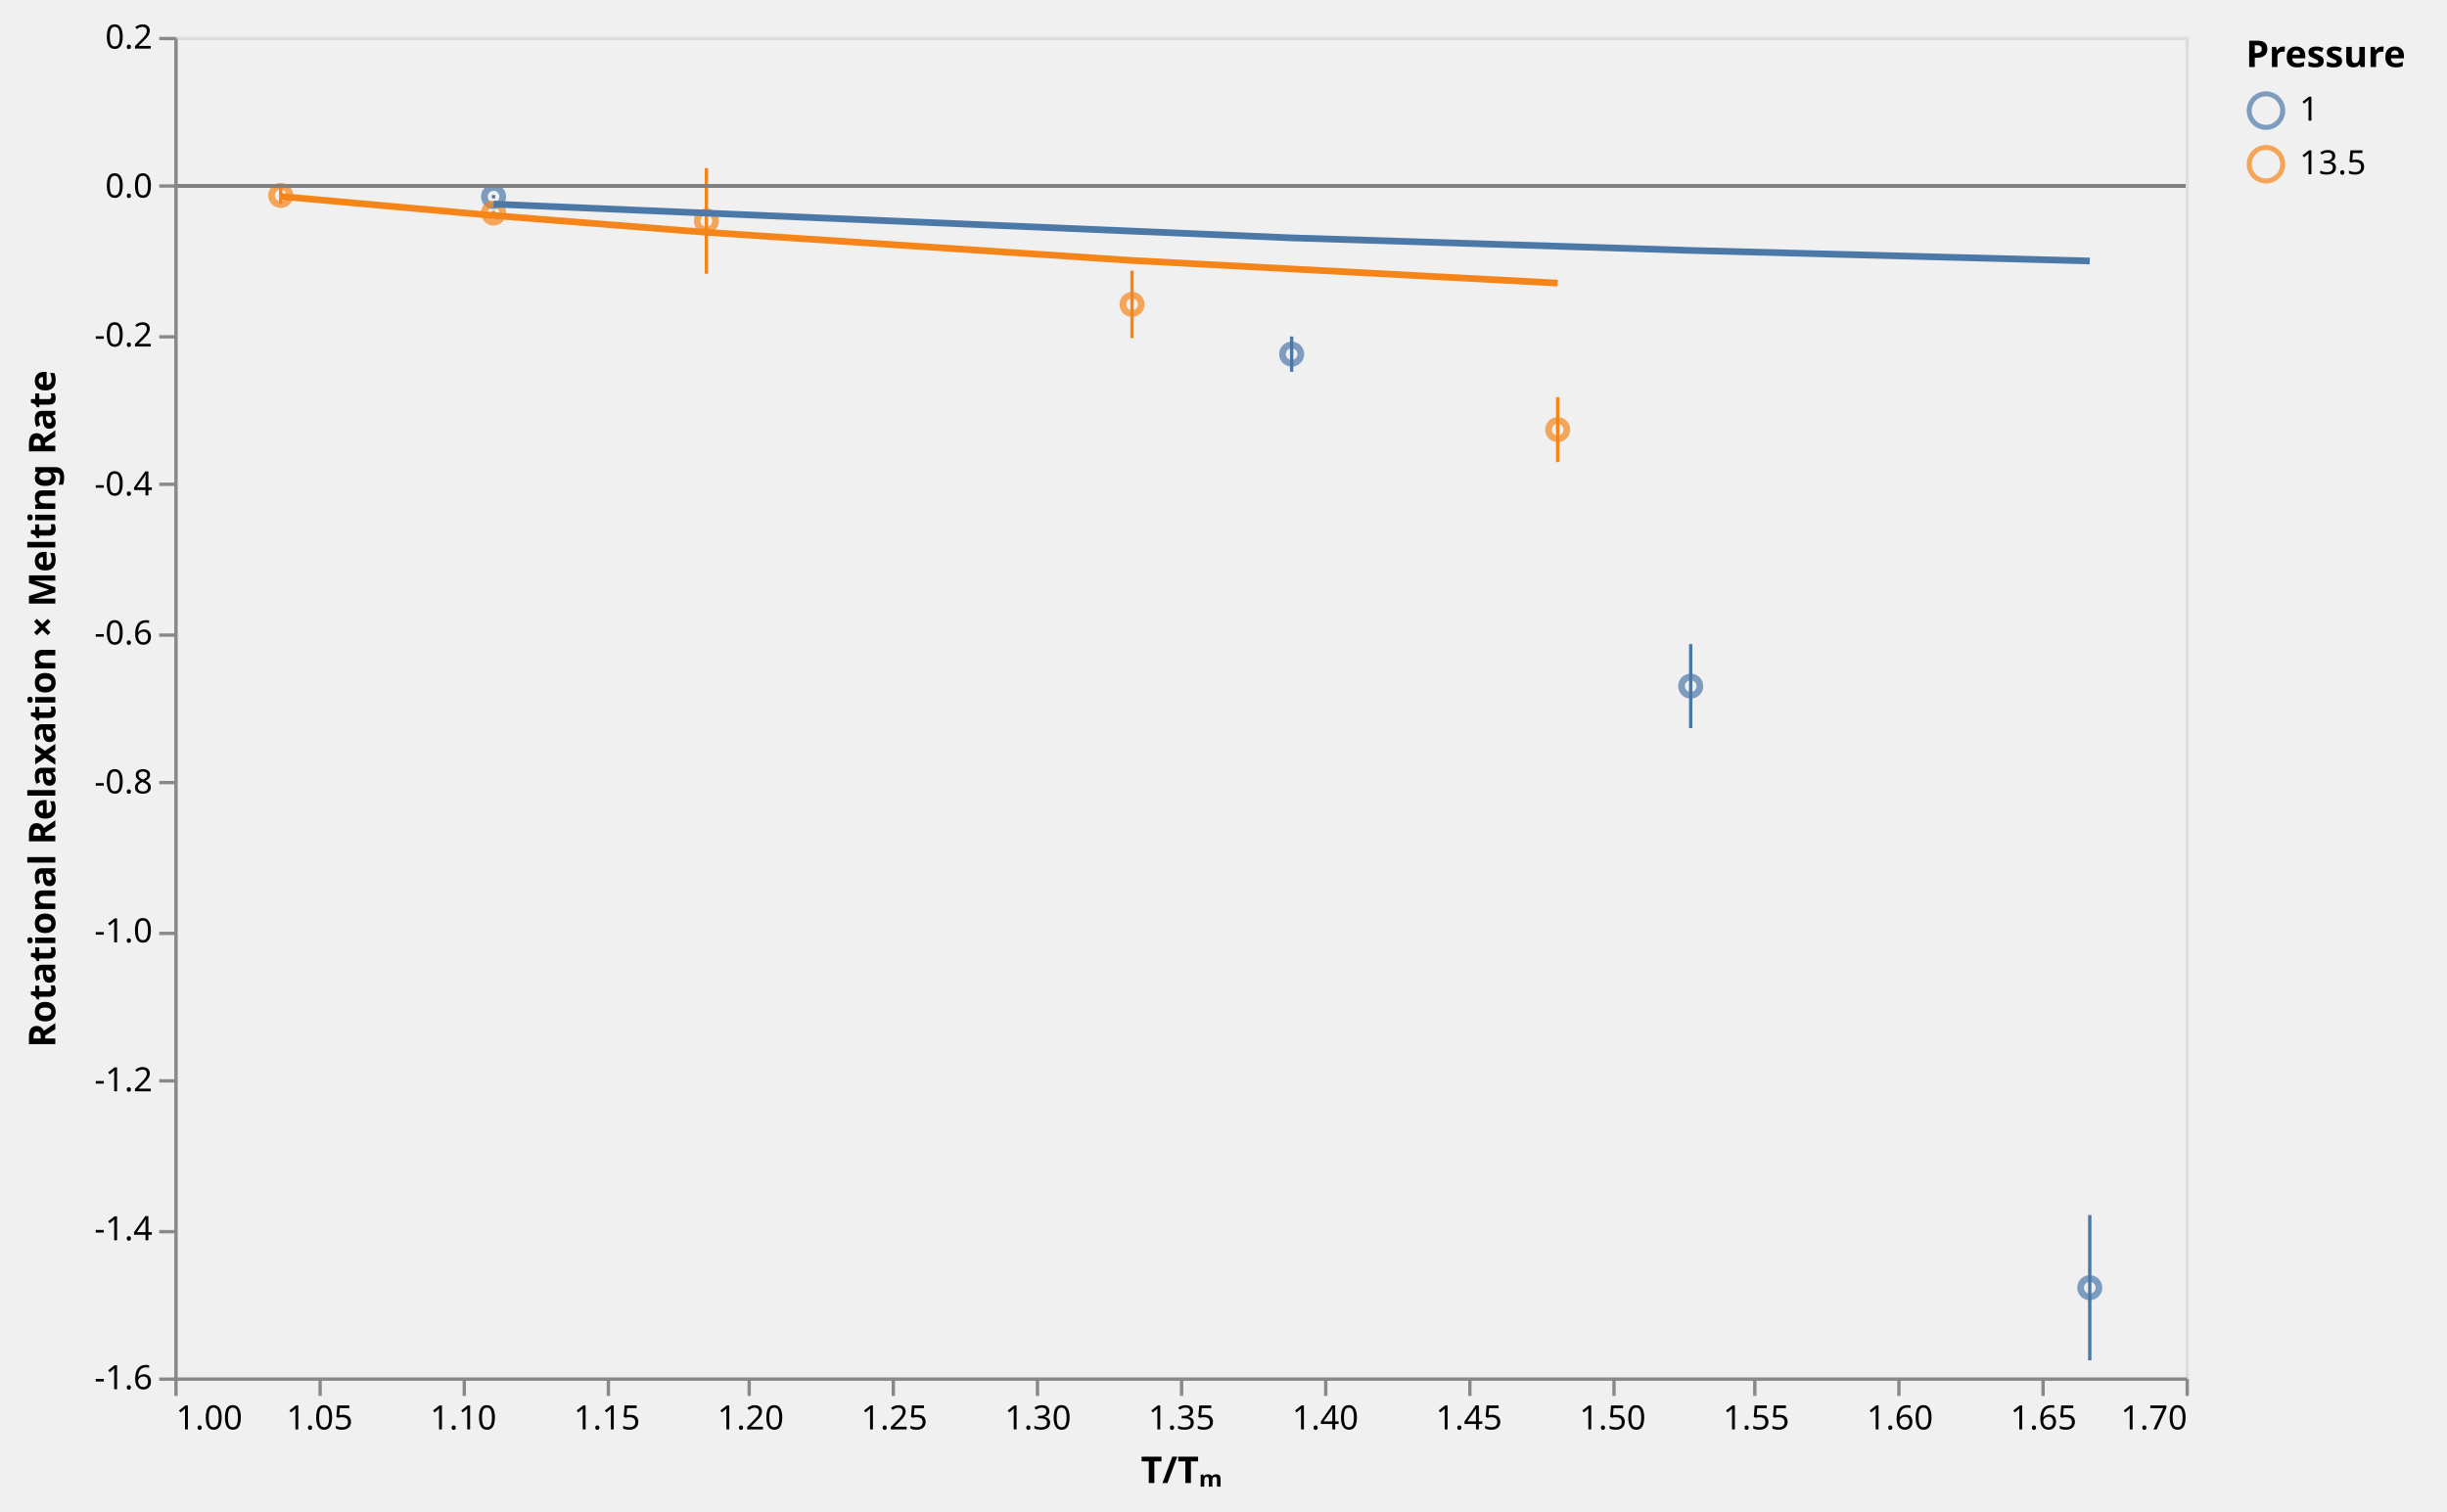
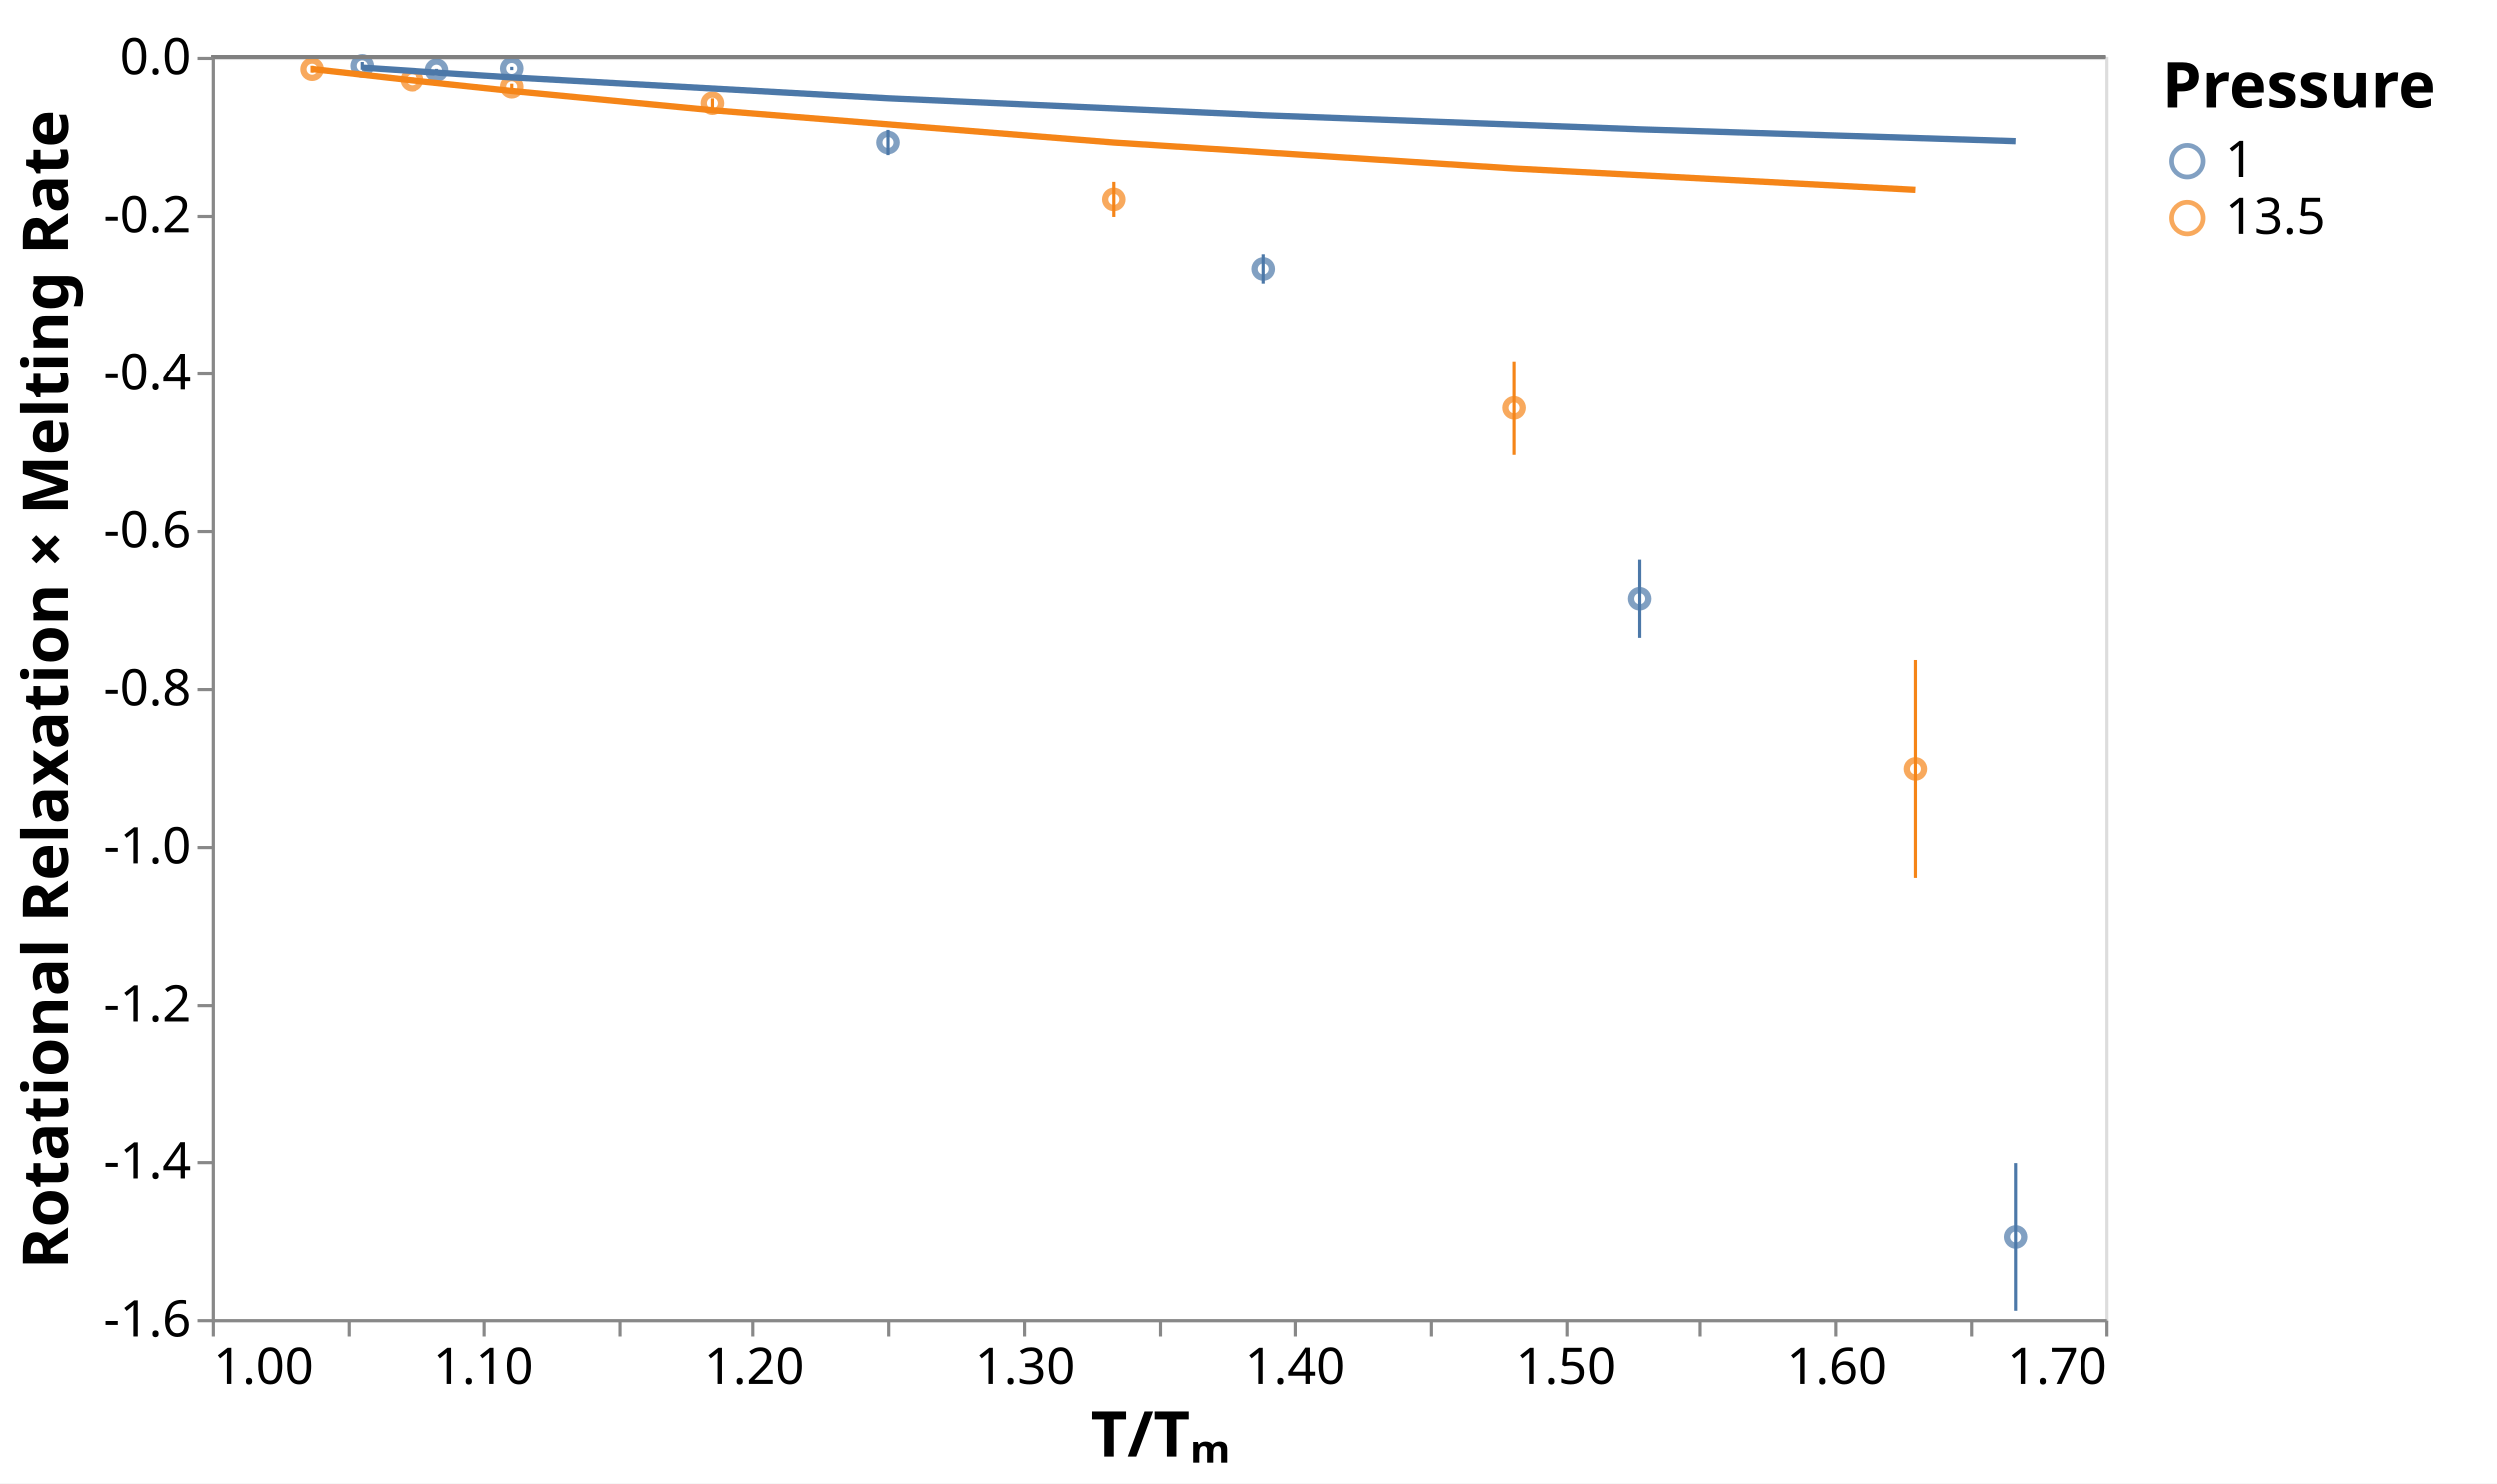
- <svg xmlns="http://www.w3.org/2000/svg" class="marks" width="730" height="451" viewBox="0 0 730 451" version="1.1">
-   <g transform="translate(52,11)">
+ <svg xmlns="http://www.w3.org/2000/svg" class="marks" width="791" height="470" viewBox="0 0 791 470" version="1.1">
+   <rect width="791" height="470" style="fill: white;" />
+   <g transform="translate(67,18)">
    <g class="mark-group role-frame root">
      <g transform="translate(0,0)">
        <path class="background" d="M0.5,0.5h600v400h-600Z" style="fill: none; stroke: #ddd;" />
        <g>
          <g class="mark-symbol role-mark layer_0_layer_0_marks">
-             <path transform="translate(95.2381,47.68309)" d="M2.739,0A2.739,2.739,0,1,1,-2.739,0A2.739,2.739,0,1,1,2.739,0" style="fill: none; stroke: #4c78a8; stroke-width: 2; opacity: 0.7;" />
-             <path transform="translate(333.3333,94.65866)" d="M2.739,0A2.739,2.739,0,1,1,-2.739,0A2.739,2.739,0,1,1,2.739,0" style="fill: none; stroke: #4c78a8; stroke-width: 2; opacity: 0.7;" />
-             <path transform="translate(452.381,193.7204)" d="M2.739,0A2.739,2.739,0,1,1,-2.739,0A2.739,2.739,0,1,1,2.739,0" style="fill: none; stroke: #4c78a8; stroke-width: 2; opacity: 0.7;" />
-             <path transform="translate(571.4286,373.2074)" d="M2.739,0A2.739,2.739,0,1,1,-2.739,0A2.739,2.739,0,1,1,2.739,0" style="fill: none; stroke: #4c78a8; stroke-width: 2; opacity: 0.7;" />
-             <path transform="translate(31.74603,47.31487)" d="M2.739,0A2.739,2.739,0,1,1,-2.739,0A2.739,2.739,0,1,1,2.739,0" style="fill: none; stroke: #f58518; stroke-width: 2; opacity: 0.7;" />
-             <path transform="translate(95.2381,52.55505)" d="M2.739,0A2.739,2.739,0,1,1,-2.739,0A2.739,2.739,0,1,1,2.739,0" style="fill: none; stroke: #f58518; stroke-width: 2; opacity: 0.7;" />
-             <path transform="translate(158.7302,54.90957)" d="M2.739,0A2.739,2.739,0,1,1,-2.739,0A2.739,2.739,0,1,1,2.739,0" style="fill: none; stroke: #f58518; stroke-width: 2; opacity: 0.7;" />
-             <path transform="translate(285.7143,79.82631)" d="M2.739,0A2.739,2.739,0,1,1,-2.739,0A2.739,2.739,0,1,1,2.739,0" style="fill: none; stroke: #f58518; stroke-width: 2; opacity: 0.7;" />
-             <path transform="translate(412.6984,117.1901)" d="M2.739,0A2.739,2.739,0,1,1,-2.739,0A2.739,2.739,0,1,1,2.739,0" style="fill: none; stroke: #f58518; stroke-width: 2; opacity: 0.7;" />
+             <path transform="translate(47.61905,2.842404)" d="M2.739,0A2.739,2.739,0,1,1,-2.739,0A2.739,2.739,0,1,1,2.739,0" style="fill: none; stroke: #4c78a8; stroke-width: 2; opacity: 0.7;" />
+             <path transform="translate(71.42857,4.203295)" d="M2.739,0A2.739,2.739,0,1,1,-2.739,0A2.739,2.739,0,1,1,2.739,0" style="fill: none; stroke: #4c78a8; stroke-width: 2; opacity: 0.7;" />
+             <path transform="translate(95.2381,3.667111)" d="M2.739,0A2.739,2.739,0,1,1,-2.739,0A2.739,2.739,0,1,1,2.739,0" style="fill: none; stroke: #4c78a8; stroke-width: 2; opacity: 0.7;" />
+             <path transform="translate(214.2857,27.09197)" d="M2.739,0A2.739,2.739,0,1,1,-2.739,0A2.739,2.739,0,1,1,2.739,0" style="fill: none; stroke: #4c78a8; stroke-width: 2; opacity: 0.7;" />
+             <path transform="translate(333.3333,67.1075)" d="M2.739,0A2.739,2.739,0,1,1,-2.739,0A2.739,2.739,0,1,1,2.739,0" style="fill: none; stroke: #4c78a8; stroke-width: 2; opacity: 0.7;" />
+             <path transform="translate(452.381,171.7583)" d="M2.739,0A2.739,2.739,0,1,1,-2.739,0A2.739,2.739,0,1,1,2.739,0" style="fill: none; stroke: #4c78a8; stroke-width: 2; opacity: 0.7;" />
+             <path transform="translate(571.4286,374.0065)" d="M2.739,0A2.739,2.739,0,1,1,-2.739,0A2.739,2.739,0,1,1,2.739,0" style="fill: none; stroke: #4c78a8; stroke-width: 2; opacity: 0.7;" />
+             <path transform="translate(31.74603,3.902037)" d="M2.739,0A2.739,2.739,0,1,1,-2.739,0A2.739,2.739,0,1,1,2.739,0" style="fill: none; stroke: #f58518; stroke-width: 2; opacity: 0.7;" />
+             <path transform="translate(63.49206,7.243088)" d="M2.739,0A2.739,2.739,0,1,1,-2.739,0A2.739,2.739,0,1,1,2.739,0" style="fill: none; stroke: #f58518; stroke-width: 2; opacity: 0.7;" />
+             <path transform="translate(95.2381,9.454366)" d="M2.739,0A2.739,2.739,0,1,1,-2.739,0A2.739,2.739,0,1,1,2.739,0" style="fill: none; stroke: #f58518; stroke-width: 2; opacity: 0.7;" />
+             <path transform="translate(158.7302,14.65489)" d="M2.739,0A2.739,2.739,0,1,1,-2.739,0A2.739,2.739,0,1,1,2.739,0" style="fill: none; stroke: #f58518; stroke-width: 2; opacity: 0.7;" />
+             <path transform="translate(285.7143,45.09492)" d="M2.739,0A2.739,2.739,0,1,1,-2.739,0A2.739,2.739,0,1,1,2.739,0" style="fill: none; stroke: #f58518; stroke-width: 2; opacity: 0.7;" />
+             <path transform="translate(412.6984,111.3225)" d="M2.739,0A2.739,2.739,0,1,1,-2.739,0A2.739,2.739,0,1,1,2.739,0" style="fill: none; stroke: #f58518; stroke-width: 2; opacity: 0.7;" />
+             <path transform="translate(539.6825,225.6084)" d="M2.739,0A2.739,2.739,0,1,1,-2.739,0A2.739,2.739,0,1,1,2.739,0" style="fill: none; stroke: #f58518; stroke-width: 2; opacity: 0.7;" />
          </g>
          <g class="mark-rule role-mark layer_0_layer_1_marks">
-             <line transform="translate(95.2381,47.19119)" x2="0" y2="0.984" style="fill: none; stroke: #4c78a8;" />
-             <line transform="translate(333.3333,89.39797)" x2="0" y2="10.521" style="fill: none; stroke: #4c78a8;" />
-             <line transform="translate(452.381,181.182)" x2="0" y2="25.077" style="fill: none; stroke: #4c78a8;" />
-             <line transform="translate(571.4286,351.5229)" x2="0" y2="43.369" style="fill: none; stroke: #4c78a8;" />
-             <line transform="translate(31.74603,44.78927)" x2="0" y2="5.051" style="fill: none; stroke: #f58518;" />
-             <line transform="translate(95.2381,51.90937)" x2="0" y2="1.291" style="fill: none; stroke: #f58518;" />
-             <line transform="translate(158.7302,39.14933)" x2="0" y2="31.52" style="fill: none; stroke: #f58518;" />
-             <line transform="translate(285.7143,69.76546)" x2="0" y2="20.122" style="fill: none; stroke: #f58518;" />
-             <line transform="translate(412.6984,107.4911)" x2="0" y2="19.398" style="fill: none; stroke: #f58518;" />
+             <line transform="translate(47.61905,1.613965)" x2="0" y2="2.457" style="fill: none; stroke: #4c78a8;" />
+             <line transform="translate(71.42857,3.792039)" x2="0" y2="0.823" style="fill: none; stroke: #4c78a8;" />
+             <line transform="translate(95.2381,3.149162)" x2="0" y2="1.036" style="fill: none; stroke: #4c78a8;" />
+             <line transform="translate(214.2857,23.10763)" x2="0" y2="7.969" style="fill: none; stroke: #4c78a8;" />
+             <line transform="translate(333.3333,62.46332)" x2="0" y2="9.288" style="fill: none; stroke: #4c78a8;" />
+             <line transform="translate(452.381,159.3789)" x2="0" y2="24.759" style="fill: none; stroke: #4c78a8;" />
+             <line transform="translate(571.4286,350.6442)" x2="0" y2="46.725" style="fill: none; stroke: #4c78a8;" />
+             <line transform="translate(31.74603,2.813705)" x2="0" y2="2.177" style="fill: none; stroke: #f58518;" />
+             <line transform="translate(63.49206,6.595154)" x2="0" y2="1.296" style="fill: none; stroke: #f58518;" />
+             <line transform="translate(95.2381,8.480788)" x2="0" y2="1.947" style="fill: none; stroke: #f58518;" />
+             <line transform="translate(158.7302,13.12665)" x2="0" y2="3.056" style="fill: none; stroke: #f58518;" />
+             <line transform="translate(285.7143,39.54458)" x2="0" y2="11.101" style="fill: none; stroke: #f58518;" />
+             <line transform="translate(412.6984,96.4405)" x2="0" y2="29.764" style="fill: none; stroke: #f58518;" />
+             <line transform="translate(539.6825,191.1319)" x2="0" y2="68.953" style="fill: none; stroke: #f58518;" />
          </g>
          <g class="mark-group role-scope layer_0_layer_2_pathgroup">
            <g transform="translate(0,0)">
              <path class="background" d="M0,0h600v400h-600Z" style="fill: none;" />
              <g>
                <g class="mark-line role-mark layer_0_layer_2_marks">
-                   <path d="M571.429,66.873L452.381,63.719L333.333,59.974L95.238,49.901" style="fill: none; stroke: #4c78a8; stroke-width: 2;" />
+                   <path d="M571.429,26.674L452.381,22.922L333.333,18.469L214.286,13.096L95.238,6.489L71.429,4.981L47.619,3.401" style="fill: none; stroke: #4c78a8; stroke-width: 2;" />
                </g>
              </g>
            </g>
            <g transform="translate(0,0)">
              <path class="background" d="M0,0h600v400h-600Z" style="fill: none;" />
              <g>
                <g class="mark-line role-mark layer_0_layer_2_marks">
-                   <path d="M412.698,73.47L285.714,66.716L158.73,58.322L95.238,53.309L31.746,47.604" style="fill: none; stroke: #f58518; stroke-width: 2;" />
+                   <path d="M539.683,42.071L412.698,35.318L285.714,27.101L158.73,16.886L95.238,10.787L63.492,7.432L31.746,3.844" style="fill: none; stroke: #f58518; stroke-width: 2;" />
                </g>
              </g>
            </g>
          </g>
          <g class="mark-rule role-mark layer_1_marks">
-             <line transform="translate(0,44.44444)" x2="600" y2="0" style="fill: none; stroke: grey;" />
-             <line transform="translate(0,44.44444)" x2="600" y2="0" style="fill: none; stroke: grey;" />
-             <line transform="translate(0,44.44444)" x2="600" y2="0" style="fill: none; stroke: grey;" />
-             <line transform="translate(0,44.44444)" x2="600" y2="0" style="fill: none; stroke: grey;" />
-             <line transform="translate(0,44.44444)" x2="600" y2="0" style="fill: none; stroke: grey;" />
-             <line transform="translate(0,44.44444)" x2="600" y2="0" style="fill: none; stroke: grey;" />
-             <line transform="translate(0,44.44444)" x2="600" y2="0" style="fill: none; stroke: grey;" />
-             <line transform="translate(0,44.44444)" x2="600" y2="0" style="fill: none; stroke: grey;" />
-             <line transform="translate(0,44.44444)" x2="600" y2="0" style="fill: none; stroke: grey;" />
+             <line transform="translate(0,0)" x2="600" y2="0" style="fill: none; stroke: grey;" />
+             <line transform="translate(0,0)" x2="600" y2="0" style="fill: none; stroke: grey;" />
+             <line transform="translate(0,0)" x2="600" y2="0" style="fill: none; stroke: grey;" />
+             <line transform="translate(0,0)" x2="600" y2="0" style="fill: none; stroke: grey;" />
+             <line transform="translate(0,0)" x2="600" y2="0" style="fill: none; stroke: grey;" />
+             <line transform="translate(0,0)" x2="600" y2="0" style="fill: none; stroke: grey;" />
+             <line transform="translate(0,0)" x2="600" y2="0" style="fill: none; stroke: grey;" />
+             <line transform="translate(0,0)" x2="600" y2="0" style="fill: none; stroke: grey;" />
+             <line transform="translate(0,0)" x2="600" y2="0" style="fill: none; stroke: grey;" />
+             <line transform="translate(0,0)" x2="600" y2="0" style="fill: none; stroke: grey;" />
+             <line transform="translate(0,0)" x2="600" y2="0" style="fill: none; stroke: grey;" />
+             <line transform="translate(0,0)" x2="600" y2="0" style="fill: none; stroke: grey;" />
+             <line transform="translate(0,0)" x2="600" y2="0" style="fill: none; stroke: grey;" />
+             <line transform="translate(0,0)" x2="600" y2="0" style="fill: none; stroke: grey;" />
          </g>
          <g class="mark-group role-legend">
            <g transform="translate(618,0)">
-               <path class="background" d="M0,0h55v45h-55Z" style="pointer-events: none; fill: none;" />
+               <path class="background" d="M0,0h101v59h-101Z" style="pointer-events: none; fill: none;" />
              <g>
                <g class="mark-group role-legend-entry">
-                   <g transform="translate(0,16)">
+                   <g transform="translate(0,25)">
                    <path class="background" d="M0,0h0v0h0Z" style="pointer-events: none; fill: none;" />
                    <g>
                      <g class="mark-group role-scope">
                        <g transform="translate(0,0)">
-                           <path class="background" d="M0,0h38v12.5h-38Z" style="pointer-events: none; fill: none; opacity: 1;" />
+                           <path class="background" d="M0,0h55v16h-55Z" style="pointer-events: none; fill: none; opacity: 1;" />
                          <g>
                            <g class="mark-symbol role-legend-symbol" style="pointer-events: none;">
-                               <path transform="translate(6,6)" d="M5,0A5,5,0,1,1,-5,0A5,5,0,1,1,5,0" style="fill: none; stroke: #4c78a8; stroke-width: 1.5; opacity: 0.7;" />
+                               <path transform="translate(8,8)" d="M5,0A5,5,0,1,1,-5,0A5,5,0,1,1,5,0" style="fill: none; stroke: #4c78a8; stroke-width: 1.5; opacity: 0.7;" />
                            </g>
                            <g class="mark-text role-legend-label" style="pointer-events: none;">
-                               <text text-anchor="start" transform="translate(16,9)" style="font-family: sans-serif; font-size: 10px; fill: #000; opacity: 1;">1</text>
+                               <text text-anchor="start" transform="translate(20,13)" style="font-family: sans-serif; font-size: 16px; fill: #000; opacity: 1;">1</text>
                            </g>
                          </g>
                        </g>
-                         <g transform="translate(0,16)">
-                           <path class="background" d="M0,0h38v12.5h-38Z" style="pointer-events: none; fill: none; opacity: 1;" />
+                         <g transform="translate(0,18)">
+                           <path class="background" d="M0,0h55v16h-55Z" style="pointer-events: none; fill: none; opacity: 1;" />
                          <g>
                            <g class="mark-symbol role-legend-symbol" style="pointer-events: none;">
-                               <path transform="translate(6,6)" d="M5,0A5,5,0,1,1,-5,0A5,5,0,1,1,5,0" style="fill: none; stroke: #f58518; stroke-width: 1.5; opacity: 0.7;" />
+                               <path transform="translate(8,8)" d="M5,0A5,5,0,1,1,-5,0A5,5,0,1,1,5,0" style="fill: none; stroke: #f58518; stroke-width: 1.5; opacity: 0.7;" />
                            </g>
                            <g class="mark-text role-legend-label" style="pointer-events: none;">
-                               <text text-anchor="start" transform="translate(16,9)" style="font-family: sans-serif; font-size: 10px; fill: #000; opacity: 1;">13.5</text>
+                               <text text-anchor="start" transform="translate(20,13)" style="font-family: sans-serif; font-size: 16px; fill: #000; opacity: 1;">13.5</text>
                            </g>
                          </g>
                        </g>
                      </g>
                    </g>
                  </g>
                </g>
                <g class="mark-text role-legend-title" style="pointer-events: none;">
-                   <text text-anchor="start" transform="translate(0,9)" style="font-family: sans-serif; font-size: 11px; font-weight: bold; fill: #000; opacity: 1;">Pressure</text>
+                   <text text-anchor="start" transform="translate(0,16)" style="font-family: sans-serif; font-size: 20px; font-weight: bold; fill: #000; opacity: 1;">Pressure</text>
                </g>
              </g>
            </g>
          </g>
          <g class="mark-group role-axis">
            <g transform="translate(0.5,400.5)">
              <path class="background" d="M0,0h0v0h0Z" style="pointer-events: none; fill: none;" />
              <g>
                <g class="mark-rule role-axis-tick" style="pointer-events: none;">
                  <line transform="translate(0,0)" x2="0" y2="5" style="fill: none; stroke: #888; stroke-width: 1; opacity: 1;" />
                  <line transform="translate(43,0)" x2="0" y2="5" style="fill: none; stroke: #888; stroke-width: 1; opacity: 1;" />
                  <line transform="translate(86,0)" x2="0" y2="5" style="fill: none; stroke: #888; stroke-width: 1; opacity: 1;" />
                  <line transform="translate(129,0)" x2="0" y2="5" style="fill: none; stroke: #888; stroke-width: 1; opacity: 1;" />
                  <line transform="translate(171,0)" x2="0" y2="5" style="fill: none; stroke: #888; stroke-width: 1; opacity: 1;" />
                  <line transform="translate(214,0)" x2="0" y2="5" style="fill: none; stroke: #888; stroke-width: 1; opacity: 1;" />
                  <line transform="translate(257,0)" x2="0" y2="5" style="fill: none; stroke: #888; stroke-width: 1; opacity: 1;" />
                  <line transform="translate(300,0)" x2="0" y2="5" style="fill: none; stroke: #888; stroke-width: 1; opacity: 1;" />
                  <line transform="translate(343,0)" x2="0" y2="5" style="fill: none; stroke: #888; stroke-width: 1; opacity: 1;" />
                  <line transform="translate(386,0)" x2="0" y2="5" style="fill: none; stroke: #888; stroke-width: 1; opacity: 1;" />
                  <line transform="translate(429,0)" x2="0" y2="5" style="fill: none; stroke: #888; stroke-width: 1; opacity: 1;" />
                  <line transform="translate(471,0)" x2="0" y2="5" style="fill: none; stroke: #888; stroke-width: 1; opacity: 1;" />
                  <line transform="translate(514,0)" x2="0" y2="5" style="fill: none; stroke: #888; stroke-width: 1; opacity: 1;" />
                  <line transform="translate(557,0)" x2="0" y2="5" style="fill: none; stroke: #888; stroke-width: 1; opacity: 1;" />
                  <line transform="translate(600,0)" x2="0" y2="5" style="fill: none; stroke: #888; stroke-width: 1; opacity: 1;" />
                </g>
                <g class="mark-text role-axis-label" style="pointer-events: none;">
-                   <text text-anchor="start" transform="translate(0,15)" style="font-family: sans-serif; font-size: 10px; fill: #000; opacity: 1;">1.00</text>
-                   <text text-anchor="middle" transform="translate(42.85714,15)" style="font-family: sans-serif; font-size: 10px; fill: #000; opacity: 1;">1.05</text>
-                   <text text-anchor="middle" transform="translate(85.71429,15)" style="font-family: sans-serif; font-size: 10px; fill: #000; opacity: 1;">1.10</text>
-                   <text text-anchor="middle" transform="translate(128.5714,15)" style="font-family: sans-serif; font-size: 10px; fill: #000; opacity: 1;">1.15</text>
-                   <text text-anchor="middle" transform="translate(171.4286,15)" style="font-family: sans-serif; font-size: 10px; fill: #000; opacity: 1;">1.20</text>
-                   <text text-anchor="middle" transform="translate(214.2857,15)" style="font-family: sans-serif; font-size: 10px; fill: #000; opacity: 1;">1.25</text>
-                   <text text-anchor="middle" transform="translate(257.1429,15)" style="font-family: sans-serif; font-size: 10px; fill: #000; opacity: 1;">1.30</text>
-                   <text text-anchor="middle" transform="translate(300,15)" style="font-family: sans-serif; font-size: 10px; fill: #000; opacity: 1;">1.35</text>
-                   <text text-anchor="middle" transform="translate(342.8571,15)" style="font-family: sans-serif; font-size: 10px; fill: #000; opacity: 1;">1.40</text>
-                   <text text-anchor="middle" transform="translate(385.7143,15)" style="font-family: sans-serif; font-size: 10px; fill: #000; opacity: 1;">1.45</text>
-                   <text text-anchor="middle" transform="translate(428.5714,15)" style="font-family: sans-serif; font-size: 10px; fill: #000; opacity: 1;">1.50</text>
-                   <text text-anchor="middle" transform="translate(471.4286,15)" style="font-family: sans-serif; font-size: 10px; fill: #000; opacity: 1;">1.55</text>
-                   <text text-anchor="middle" transform="translate(514.2857,15)" style="font-family: sans-serif; font-size: 10px; fill: #000; opacity: 1;">1.60</text>
-                   <text text-anchor="middle" transform="translate(557.1429,15)" style="font-family: sans-serif; font-size: 10px; fill: #000; opacity: 1;">1.65</text>
-                   <text text-anchor="end" transform="translate(600,15)" style="font-family: sans-serif; font-size: 10px; fill: #000; opacity: 1;">1.70</text>
+                   <text text-anchor="start" transform="translate(0,20)" style="font-family: sans-serif; font-size: 16px; fill: #000; opacity: 1;">1.00</text>
+                   <text text-anchor="middle" transform="translate(42.85714,20)" style="font-family: sans-serif; font-size: 16px; fill: #000; opacity: 0;">1.05</text>
+                   <text text-anchor="middle" transform="translate(85.71429,20)" style="font-family: sans-serif; font-size: 16px; fill: #000; opacity: 1;">1.10</text>
+                   <text text-anchor="middle" transform="translate(128.5714,20)" style="font-family: sans-serif; font-size: 16px; fill: #000; opacity: 0;">1.15</text>
+                   <text text-anchor="middle" transform="translate(171.4286,20)" style="font-family: sans-serif; font-size: 16px; fill: #000; opacity: 1;">1.20</text>
+                   <text text-anchor="middle" transform="translate(214.2857,20)" style="font-family: sans-serif; font-size: 16px; fill: #000; opacity: 0;">1.25</text>
+                   <text text-anchor="middle" transform="translate(257.1429,20)" style="font-family: sans-serif; font-size: 16px; fill: #000; opacity: 1;">1.30</text>
+                   <text text-anchor="middle" transform="translate(300,20)" style="font-family: sans-serif; font-size: 16px; fill: #000; opacity: 0;">1.35</text>
+                   <text text-anchor="middle" transform="translate(342.8571,20)" style="font-family: sans-serif; font-size: 16px; fill: #000; opacity: 1;">1.40</text>
+                   <text text-anchor="middle" transform="translate(385.7143,20)" style="font-family: sans-serif; font-size: 16px; fill: #000; opacity: 0;">1.45</text>
+                   <text text-anchor="middle" transform="translate(428.5714,20)" style="font-family: sans-serif; font-size: 16px; fill: #000; opacity: 1;">1.50</text>
+                   <text text-anchor="middle" transform="translate(471.4286,20)" style="font-family: sans-serif; font-size: 16px; fill: #000; opacity: 0;">1.55</text>
+                   <text text-anchor="middle" transform="translate(514.2857,20)" style="font-family: sans-serif; font-size: 16px; fill: #000; opacity: 1;">1.60</text>
+                   <text text-anchor="middle" transform="translate(557.1429,20)" style="font-family: sans-serif; font-size: 16px; fill: #000; opacity: 0;">1.65</text>
+                   <text text-anchor="end" transform="translate(600,20)" style="font-family: sans-serif; font-size: 16px; fill: #000; opacity: 1;">1.70</text>
                </g>
                <g class="mark-rule role-axis-domain" style="pointer-events: none;">
                  <line transform="translate(0,0)" x2="600" y2="0" style="fill: none; stroke: #888; stroke-width: 1; opacity: 1;" />
                </g>
                <g class="mark-text role-axis-title" style="pointer-events: none;">
-                   <text text-anchor="middle" transform="translate(300,31)" style="font-family: sans-serif; font-size: 11px; font-weight: bold; fill: #000; opacity: 1;">T/Tₘ</text>
+                   <text text-anchor="middle" transform="translate(300,43)" style="font-family: sans-serif; font-size: 20px; font-weight: bold; fill: #000; opacity: 1;">T/Tₘ</text>
                </g>
              </g>
            </g>
          </g>
          <g class="mark-group role-axis">
            <g transform="translate(0.5,0.5)">
              <path class="background" d="M0,0h0v0h0Z" style="pointer-events: none; fill: none;" />
              <g>
                <g class="mark-rule role-axis-tick" style="pointer-events: none;">
                  <line transform="translate(0,400)" x2="-5" y2="0" style="fill: none; stroke: #888; stroke-width: 1; opacity: 1;" />
-                   <line transform="translate(0,356)" x2="-5" y2="0" style="fill: none; stroke: #888; stroke-width: 1; opacity: 1;" />
-                   <line transform="translate(0,311)" x2="-5" y2="0" style="fill: none; stroke: #888; stroke-width: 1; opacity: 1;" />
-                   <line transform="translate(0,267)" x2="-5" y2="0" style="fill: none; stroke: #888; stroke-width: 1; opacity: 1;" />
-                   <line transform="translate(0,222)" x2="-5" y2="0" style="fill: none; stroke: #888; stroke-width: 1; opacity: 1;" />
-                   <line transform="translate(0,178)" x2="-5" y2="0" style="fill: none; stroke: #888; stroke-width: 1; opacity: 1;" />
-                   <line transform="translate(0,133)" x2="-5" y2="0" style="fill: none; stroke: #888; stroke-width: 1; opacity: 1;" />
-                   <line transform="translate(0,89)" x2="-5" y2="0" style="fill: none; stroke: #888; stroke-width: 1; opacity: 1;" />
-                   <line transform="translate(0,44)" x2="-5" y2="0" style="fill: none; stroke: #888; stroke-width: 1; opacity: 1;" />
+                   <line transform="translate(0,350)" x2="-5" y2="0" style="fill: none; stroke: #888; stroke-width: 1; opacity: 1;" />
+                   <line transform="translate(0,300)" x2="-5" y2="0" style="fill: none; stroke: #888; stroke-width: 1; opacity: 1;" />
+                   <line transform="translate(0,250)" x2="-5" y2="0" style="fill: none; stroke: #888; stroke-width: 1; opacity: 1;" />
+                   <line transform="translate(0,200)" x2="-5" y2="0" style="fill: none; stroke: #888; stroke-width: 1; opacity: 1;" />
+                   <line transform="translate(0,150)" x2="-5" y2="0" style="fill: none; stroke: #888; stroke-width: 1; opacity: 1;" />
+                   <line transform="translate(0,100)" x2="-5" y2="0" style="fill: none; stroke: #888; stroke-width: 1; opacity: 1;" />
+                   <line transform="translate(0,50)" x2="-5" y2="0" style="fill: none; stroke: #888; stroke-width: 1; opacity: 1;" />
                  <line transform="translate(0,0)" x2="-5" y2="0" style="fill: none; stroke: #888; stroke-width: 1; opacity: 1;" />
                </g>
                <g class="mark-text role-axis-label" style="pointer-events: none;">
-                   <text text-anchor="end" transform="translate(-7,403)" style="font-family: sans-serif; font-size: 10px; fill: #000; opacity: 1;">-1.6</text>
-                   <text text-anchor="end" transform="translate(-7,358.5556)" style="font-family: sans-serif; font-size: 10px; fill: #000; opacity: 1;">-1.4</text>
-                   <text text-anchor="end" transform="translate(-7,314.1111)" style="font-family: sans-serif; font-size: 10px; fill: #000; opacity: 1;">-1.2</text>
-                   <text text-anchor="end" transform="translate(-7,269.6667)" style="font-family: sans-serif; font-size: 10px; fill: #000; opacity: 1;">-1.0</text>
-                   <text text-anchor="end" transform="translate(-7,225.2222)" style="font-family: sans-serif; font-size: 10px; fill: #000; opacity: 1;">-0.8</text>
-                   <text text-anchor="end" transform="translate(-7,180.7778)" style="font-family: sans-serif; font-size: 10px; fill: #000; opacity: 1;">-0.6</text>
-                   <text text-anchor="end" transform="translate(-7,136.3333)" style="font-family: sans-serif; font-size: 10px; fill: #000; opacity: 1;">-0.4</text>
-                   <text text-anchor="end" transform="translate(-7,91.88889)" style="font-family: sans-serif; font-size: 10px; fill: #000; opacity: 1;">-0.2</text>
-                   <text text-anchor="end" transform="translate(-7,47.44444)" style="font-family: sans-serif; font-size: 10px; fill: #000; opacity: 1;">0.0</text>
-                   <text text-anchor="end" transform="translate(-7,3)" style="font-family: sans-serif; font-size: 10px; fill: #000; opacity: 1;">0.2</text>
+                   <text text-anchor="end" transform="translate(-7,405)" style="font-family: sans-serif; font-size: 16px; fill: #000; opacity: 1;">-1.6</text>
+                   <text text-anchor="end" transform="translate(-7,355)" style="font-family: sans-serif; font-size: 16px; fill: #000; opacity: 1;">-1.4</text>
+                   <text text-anchor="end" transform="translate(-7,305)" style="font-family: sans-serif; font-size: 16px; fill: #000; opacity: 1;">-1.2</text>
+                   <text text-anchor="end" transform="translate(-7,255)" style="font-family: sans-serif; font-size: 16px; fill: #000; opacity: 1;">-1.0</text>
+                   <text text-anchor="end" transform="translate(-7,205)" style="font-family: sans-serif; font-size: 16px; fill: #000; opacity: 1;">-0.8</text>
+                   <text text-anchor="end" transform="translate(-7,155)" style="font-family: sans-serif; font-size: 16px; fill: #000; opacity: 1;">-0.6</text>
+                   <text text-anchor="end" transform="translate(-7,105)" style="font-family: sans-serif; font-size: 16px; fill: #000; opacity: 1;">-0.4</text>
+                   <text text-anchor="end" transform="translate(-7,55)" style="font-family: sans-serif; font-size: 16px; fill: #000; opacity: 1;">-0.2</text>
+                   <text text-anchor="end" transform="translate(-7,5)" style="font-family: sans-serif; font-size: 16px; fill: #000; opacity: 1;">0.0</text>
                </g>
                <g class="mark-rule role-axis-domain" style="pointer-events: none;">
                  <line transform="translate(0,400)" x2="0" y2="-400" style="fill: none; stroke: #888; stroke-width: 1; opacity: 1;" />
                </g>
                <g class="mark-text role-axis-title" style="pointer-events: none;">
-                   <text text-anchor="middle" transform="translate(-34,200) rotate(-90) translate(0,-2)" style="font-family: sans-serif; font-size: 11px; font-weight: bold; fill: #000; opacity: 1;">Rotational Relaxation × Melting Rate</text>
+                   <text text-anchor="middle" transform="translate(-42,200) rotate(-90) translate(0,-4)" style="font-family: sans-serif; font-size: 20px; font-weight: bold; fill: #000; opacity: 1;">Rotational Relaxation × Melting Rate</text>
                </g>
              </g>
            </g>
          </g>
        </g>
      </g>
    </g>
  </g>
</svg>
